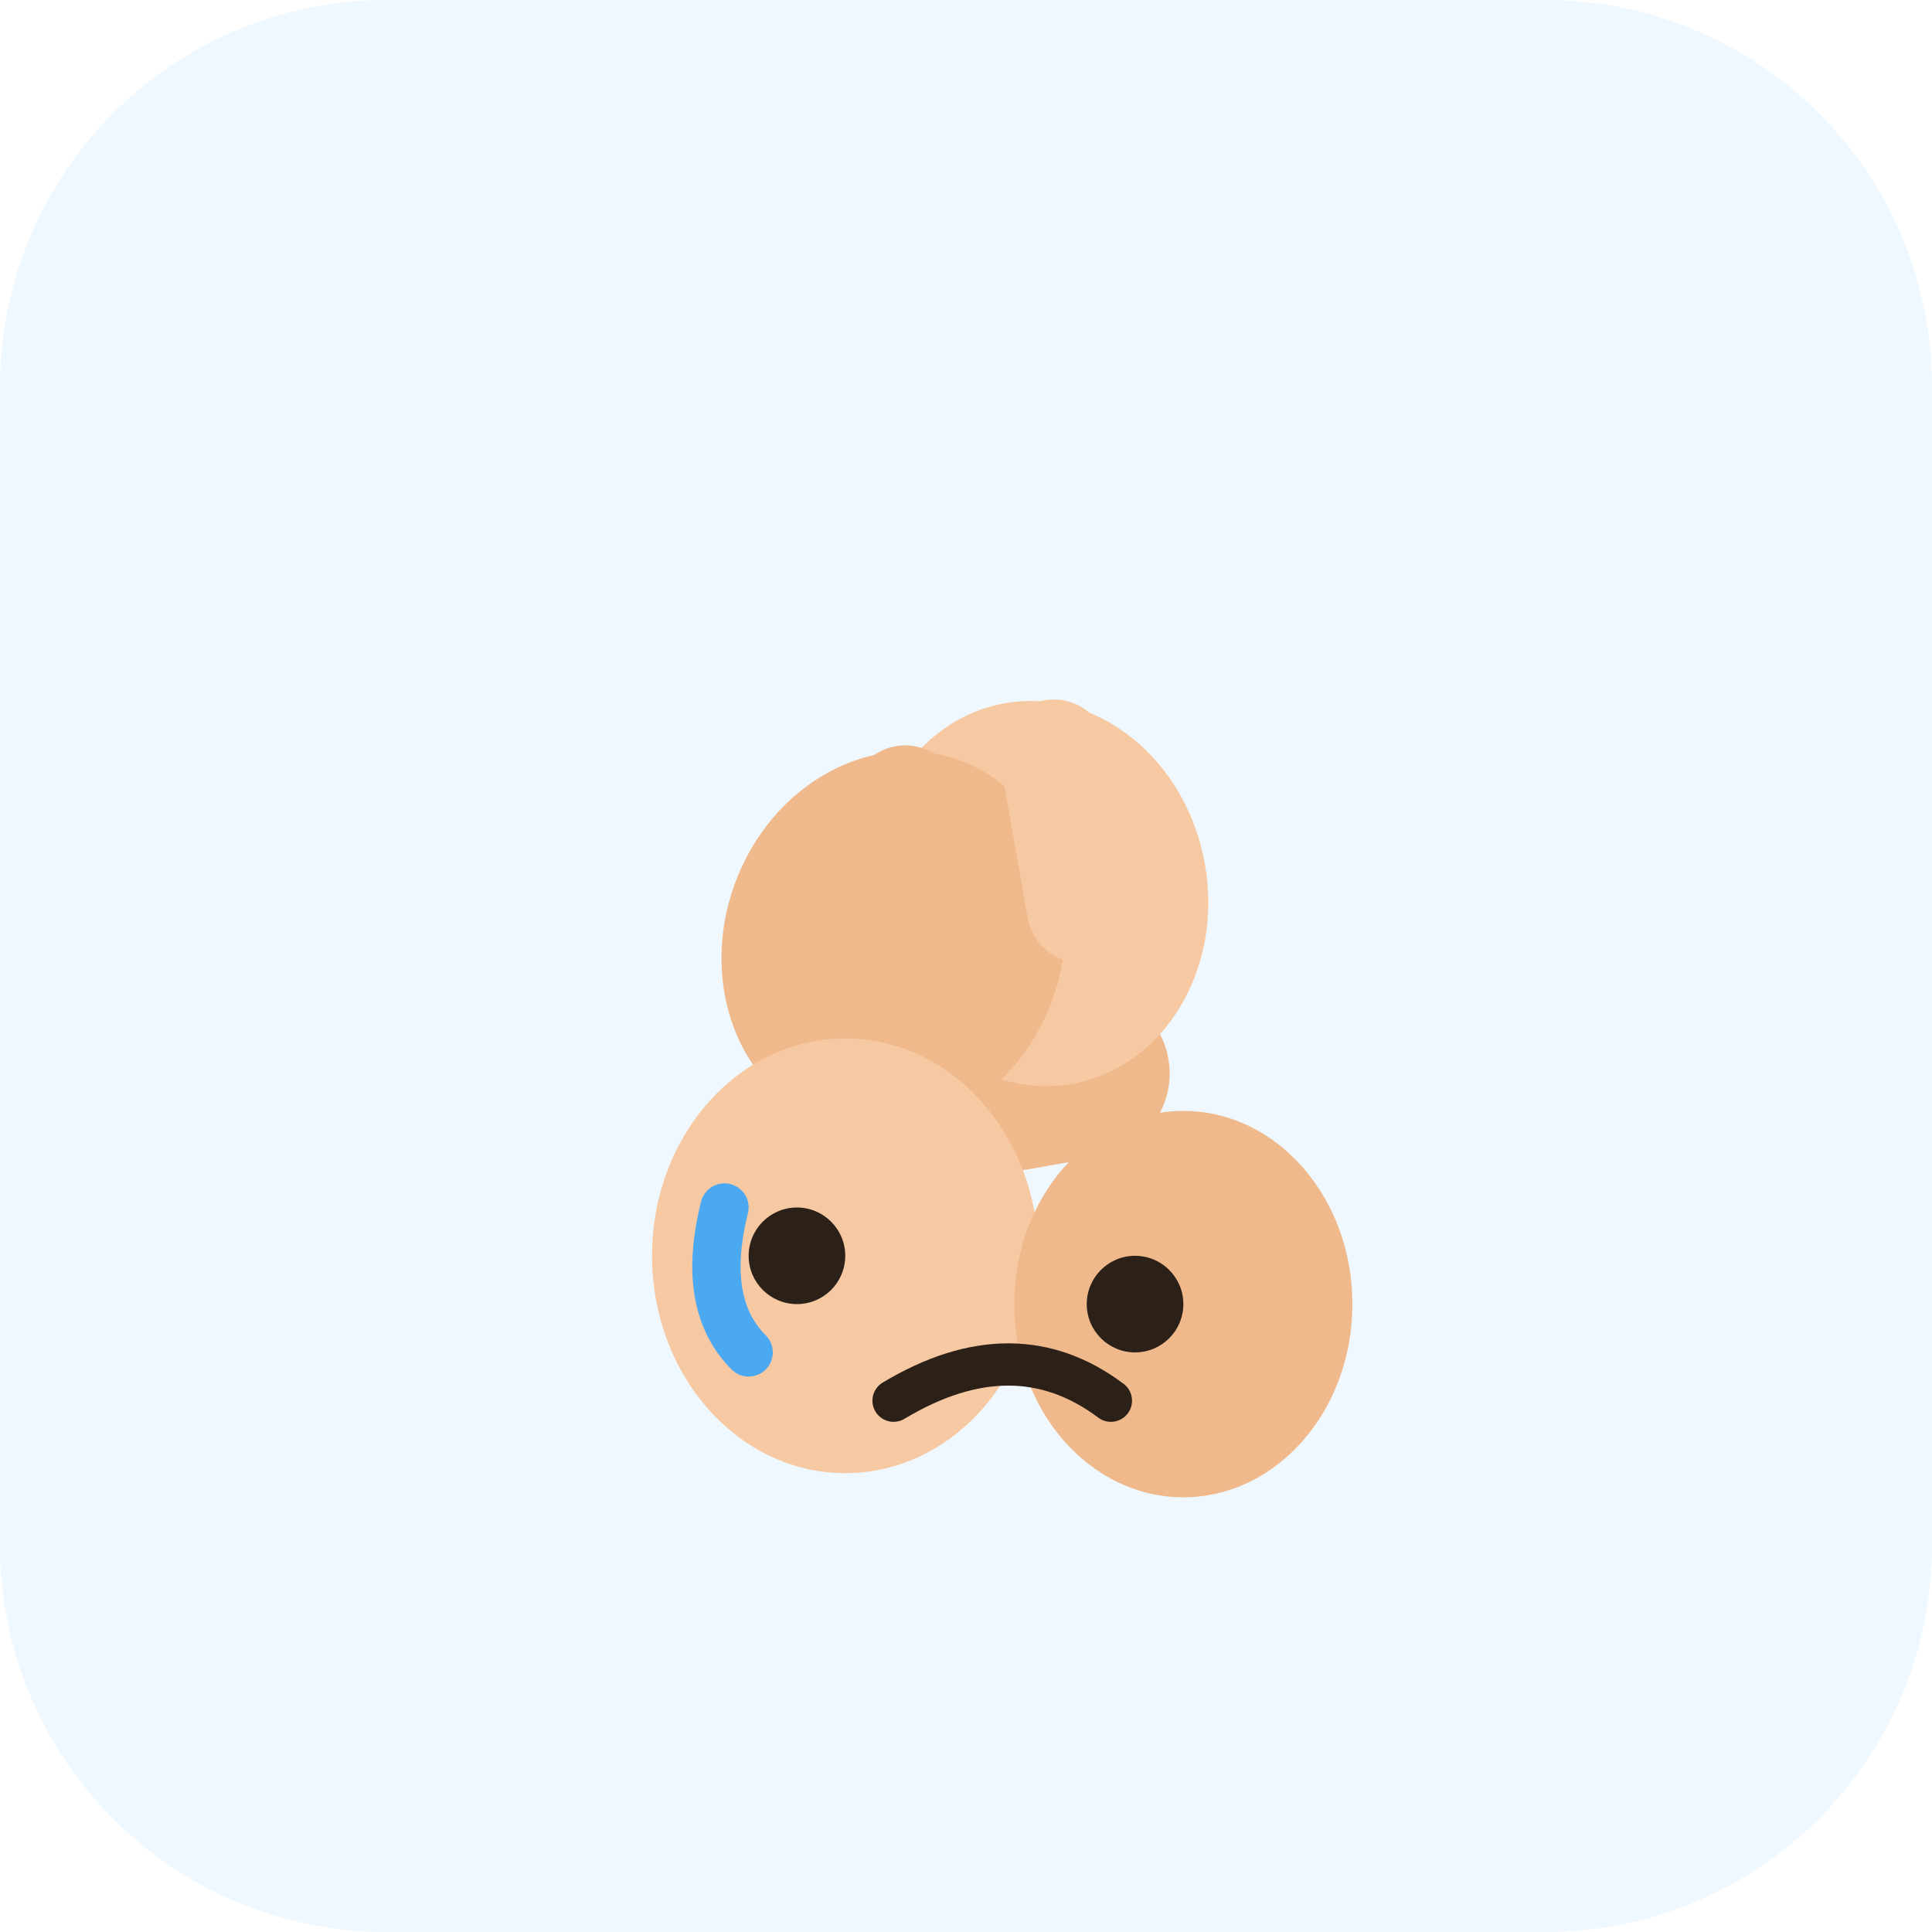
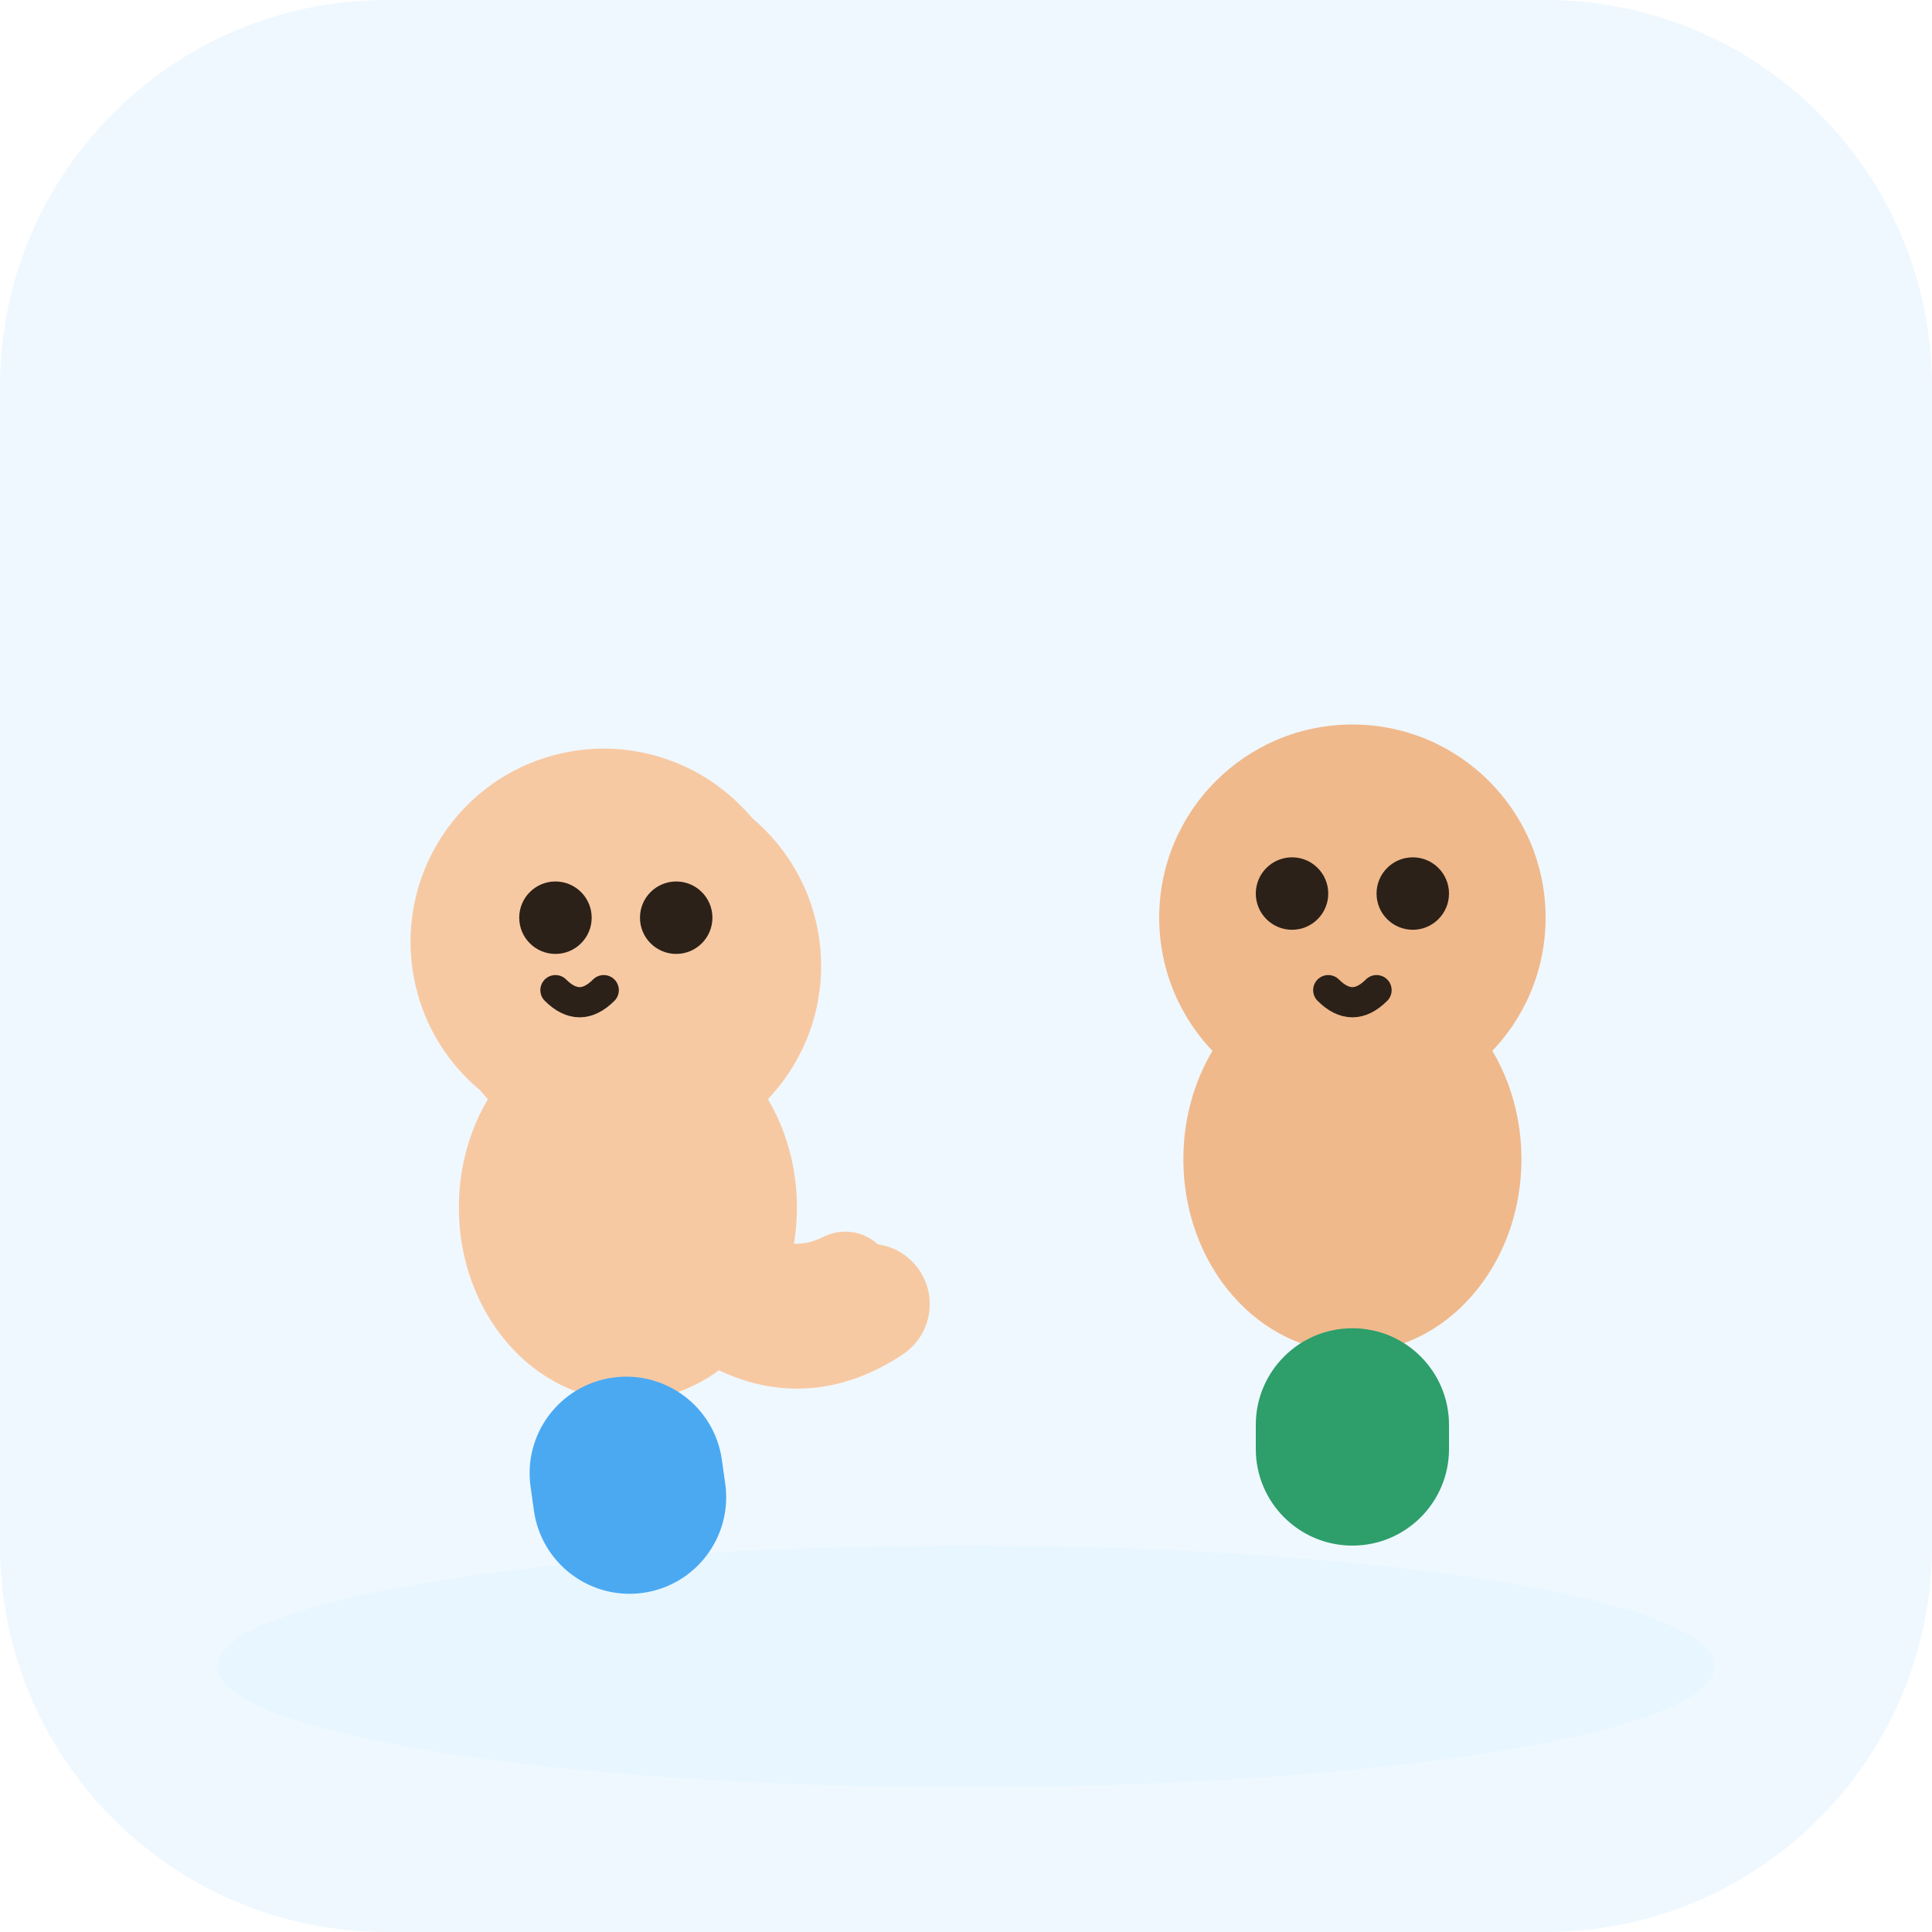
- <svg xmlns="http://www.w3.org/2000/svg" viewBox="0 0 160 160" role="img" aria-label="Mano pidiendo perdon">
+ <svg xmlns="http://www.w3.org/2000/svg" viewBox="0 0 160 160" role="img" aria-label="Uno pide perdon al otro">
  <rect width="160" height="160" rx="32" fill="#eff8ff" />
-   <rect x="66" y="86" width="30" height="14" rx="7" fill="#f0b98c" transform="rotate(-10 66 86)" />
-   <ellipse cx="86" cy="74" rx="14" ry="16" fill="#f7c9a3" transform="rotate(-10 86 74)" />
-   <ellipse cx="74" cy="78" rx="14" ry="16" fill="#f0b98c" transform="rotate(20 74 78)" />
-   <rect x="82" y="58" width="9" height="22" rx="4.5" fill="#f7c9a3" transform="rotate(-10 86.5 58)" />
-   <rect x="72" y="62" width="9" height="22" rx="4.5" fill="#f0b98c" transform="rotate(20 76.5 62)" />
-   <ellipse cx="70" cy="104" rx="16" ry="18" fill="#f7c9a3" />
-   <ellipse cx="98" cy="108" rx="14" ry="16" fill="#f0b98c" />
-   <circle cx="66" cy="104" r="4" fill="#2b2118" />
-   <circle cx="94" cy="108" r="4" fill="#2b2118" />
-   <path d="M74 116q10 -6 18 0" stroke="#2b2118" stroke-width="3.5" stroke-linecap="round" fill="none" />
-   <path d="M60 100q-2 8 2 12" stroke="#4ba9f2" stroke-width="4" stroke-linecap="round" fill="none" />
+   <ellipse cx="80" cy="138" rx="62" ry="10" fill="#e7f6ff" />
+   <ellipse cx="112" cy="96" rx="14" ry="16" fill="#f0b98c" />
+   <circle cx="112" cy="76" r="16" fill="#f0b98c" />
+   <circle cx="107" cy="74" r="3" fill="#2b2118" />
+   <circle cx="117" cy="74" r="3" fill="#2b2118" />
+   <path d="M110 82q2 2 4 0" stroke="#2b2118" stroke-width="2.5" stroke-linecap="round" fill="none" />
+   <rect x="104" y="110" width="16" height="18" rx="8" fill="#2e9e6b" />
+   <ellipse cx="52" cy="100" rx="14" ry="16" fill="#f7c9a3" />
+   <circle cx="52" cy="80" r="16" fill="#f7c9a3" />
+   <circle cx="47" cy="78" r="3" fill="#2b2118" />
+   <circle cx="57" cy="78" r="3" fill="#2b2118" />
+   <path d="M45 84q2 2 4 0" stroke="#2b2118" stroke-width="2.5" stroke-linecap="round" fill="none" />
+   <path d="M55 84q2 2 4 0" stroke="#2b2118" stroke-width="2.5" stroke-linecap="round" fill="none" />
+   <path d="M50 90q2 -2 4 0" stroke="#2b2118" stroke-width="2.5" stroke-linecap="round" fill="none" />
+   <rect x="44" y="114" width="16" height="18" rx="8" fill="#4ba9f2" transform="rotate(-8 52 123)" />
+   <path d="M60 108q6 4 12 0" stroke="#f7c9a3" stroke-width="10" stroke-linecap="round" fill="none" />
+   <path d="M62 106q4 2 8 0" stroke="#f7c9a3" stroke-width="8" stroke-linecap="round" fill="none" />
+   <circle cx="52" cy="80" r="16" fill="none" transform="rotate(-12 52 80)" />
+   <circle cx="50" cy="78" r="16" fill="#f7c9a3" transform="rotate(-12 50 78)" />
+   <circle cx="46" cy="76" r="3" fill="#2b2118" />
+   <circle cx="56" cy="76" r="3" fill="#2b2118" />
+   <path d="M50 82q-2 2 -4 0" stroke="#2b2118" stroke-width="2.5" stroke-linecap="round" fill="none" />
</svg>
